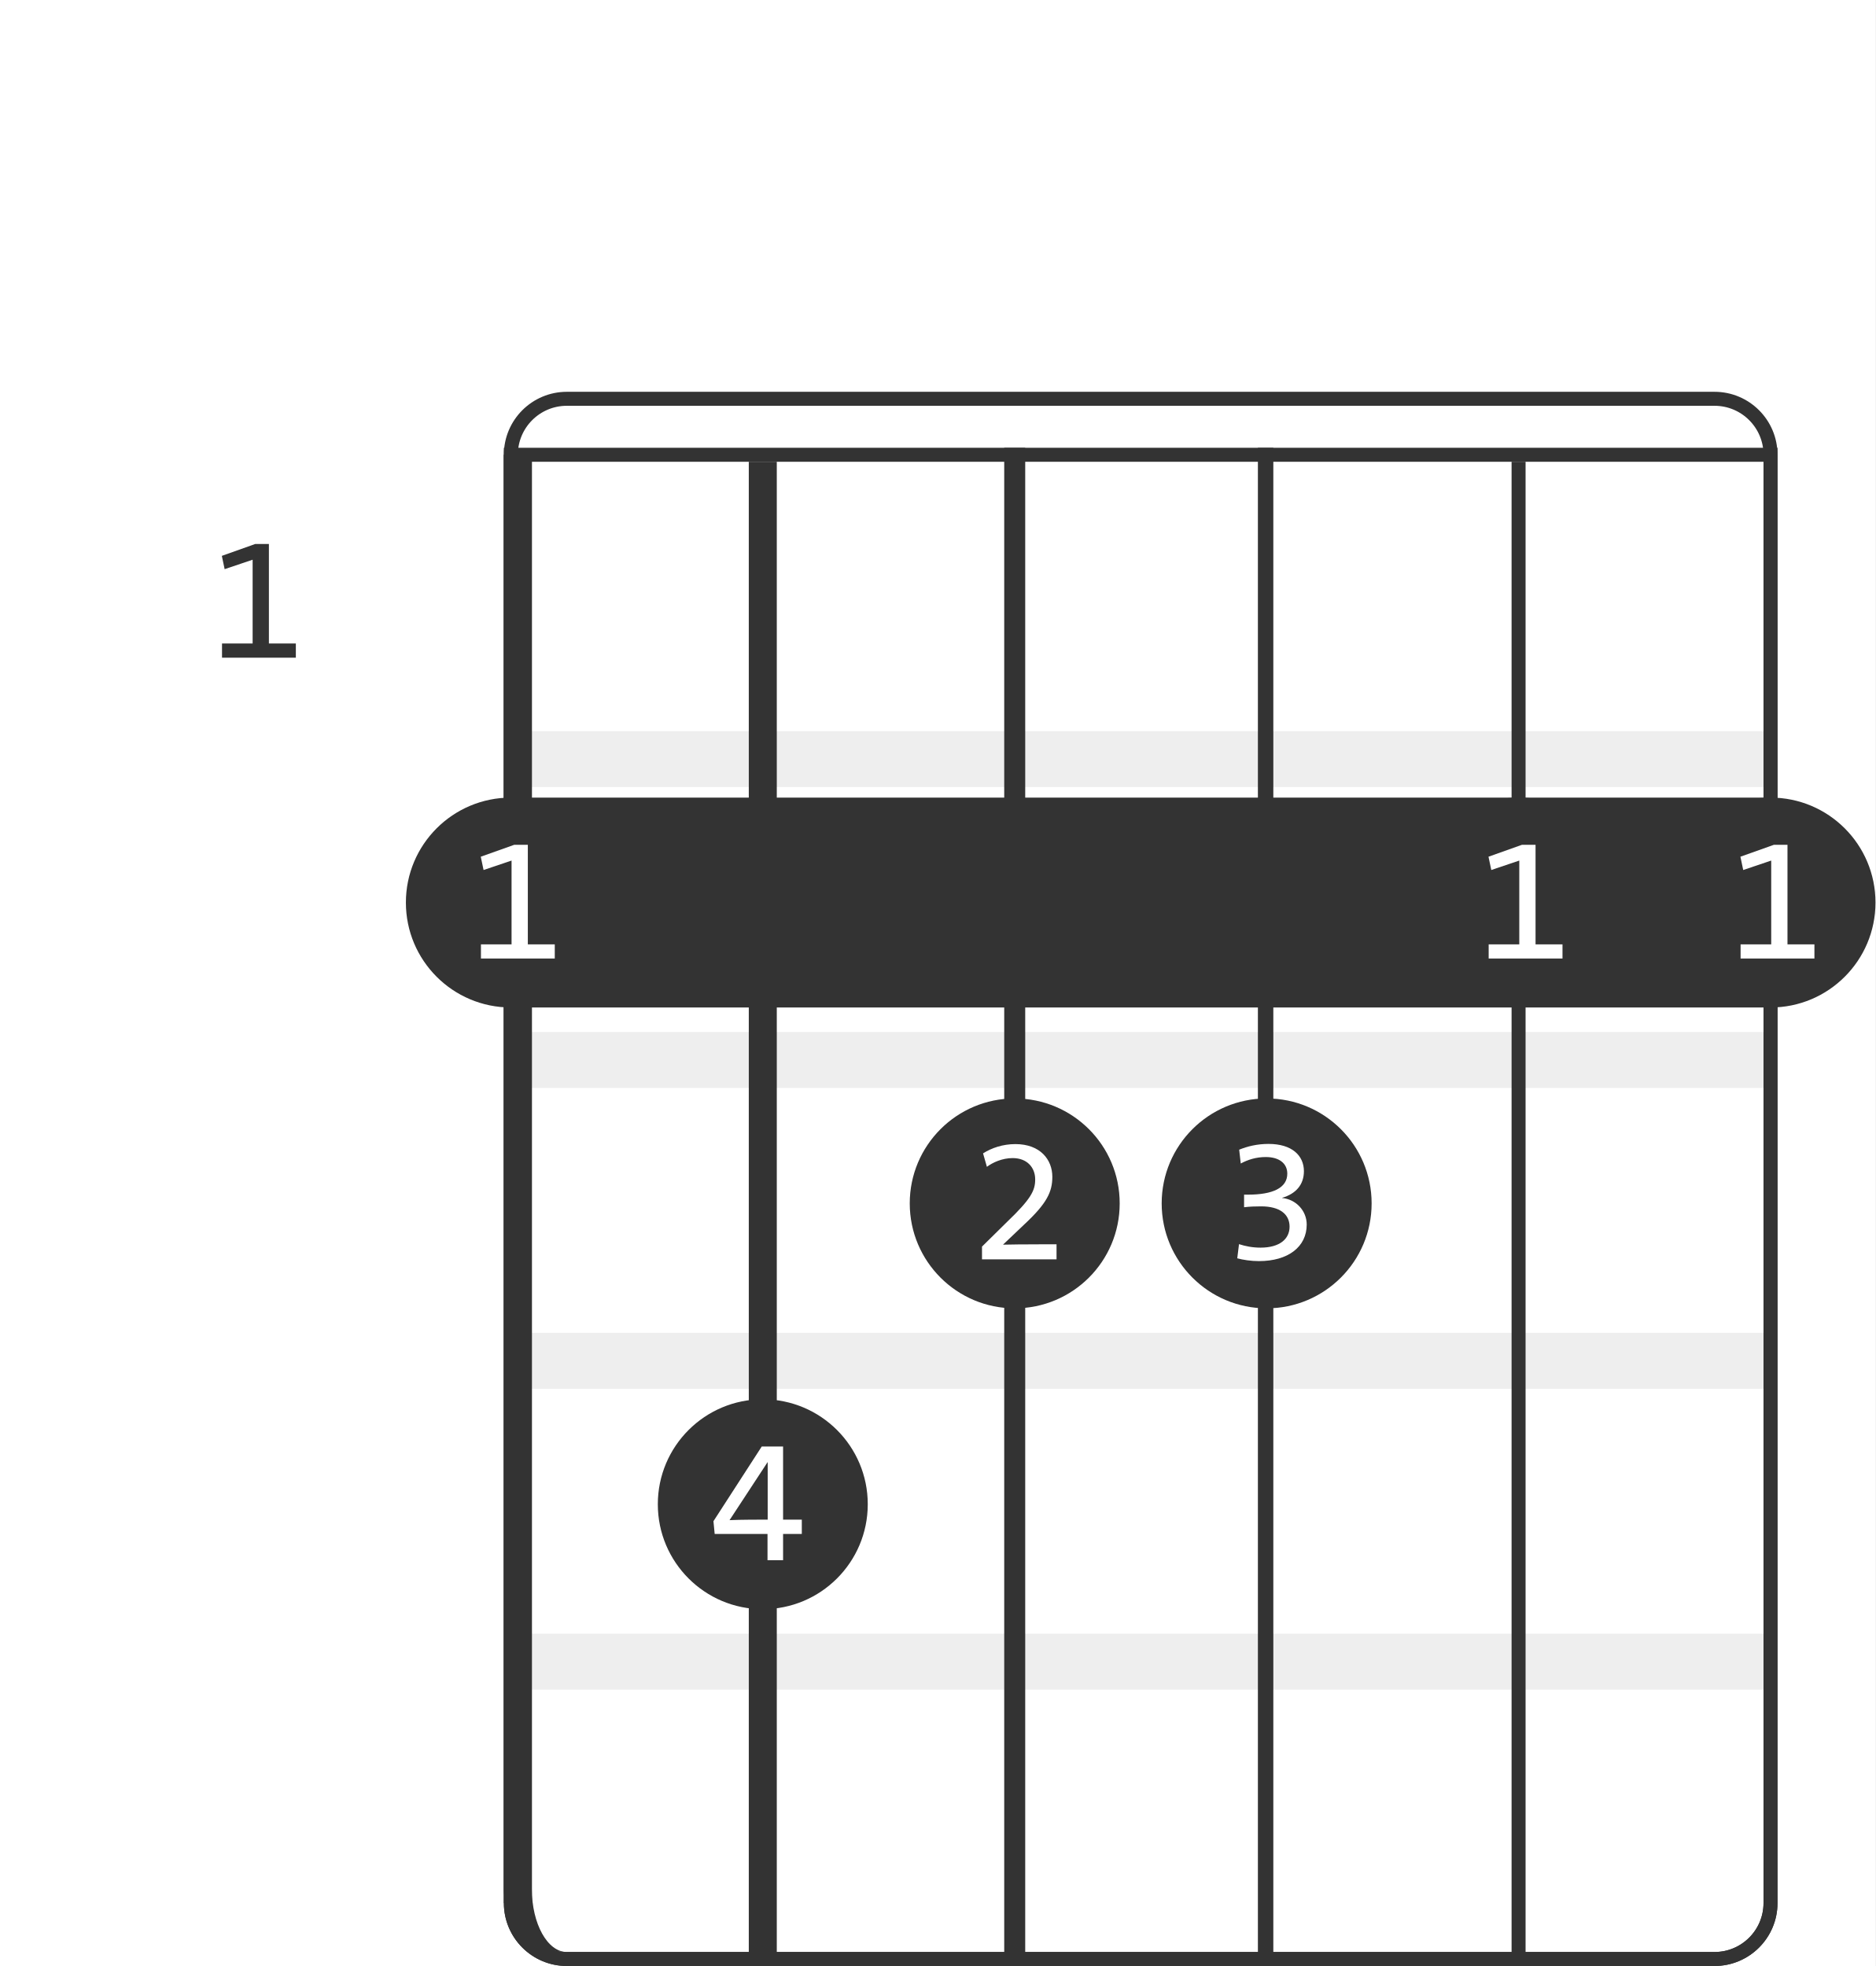
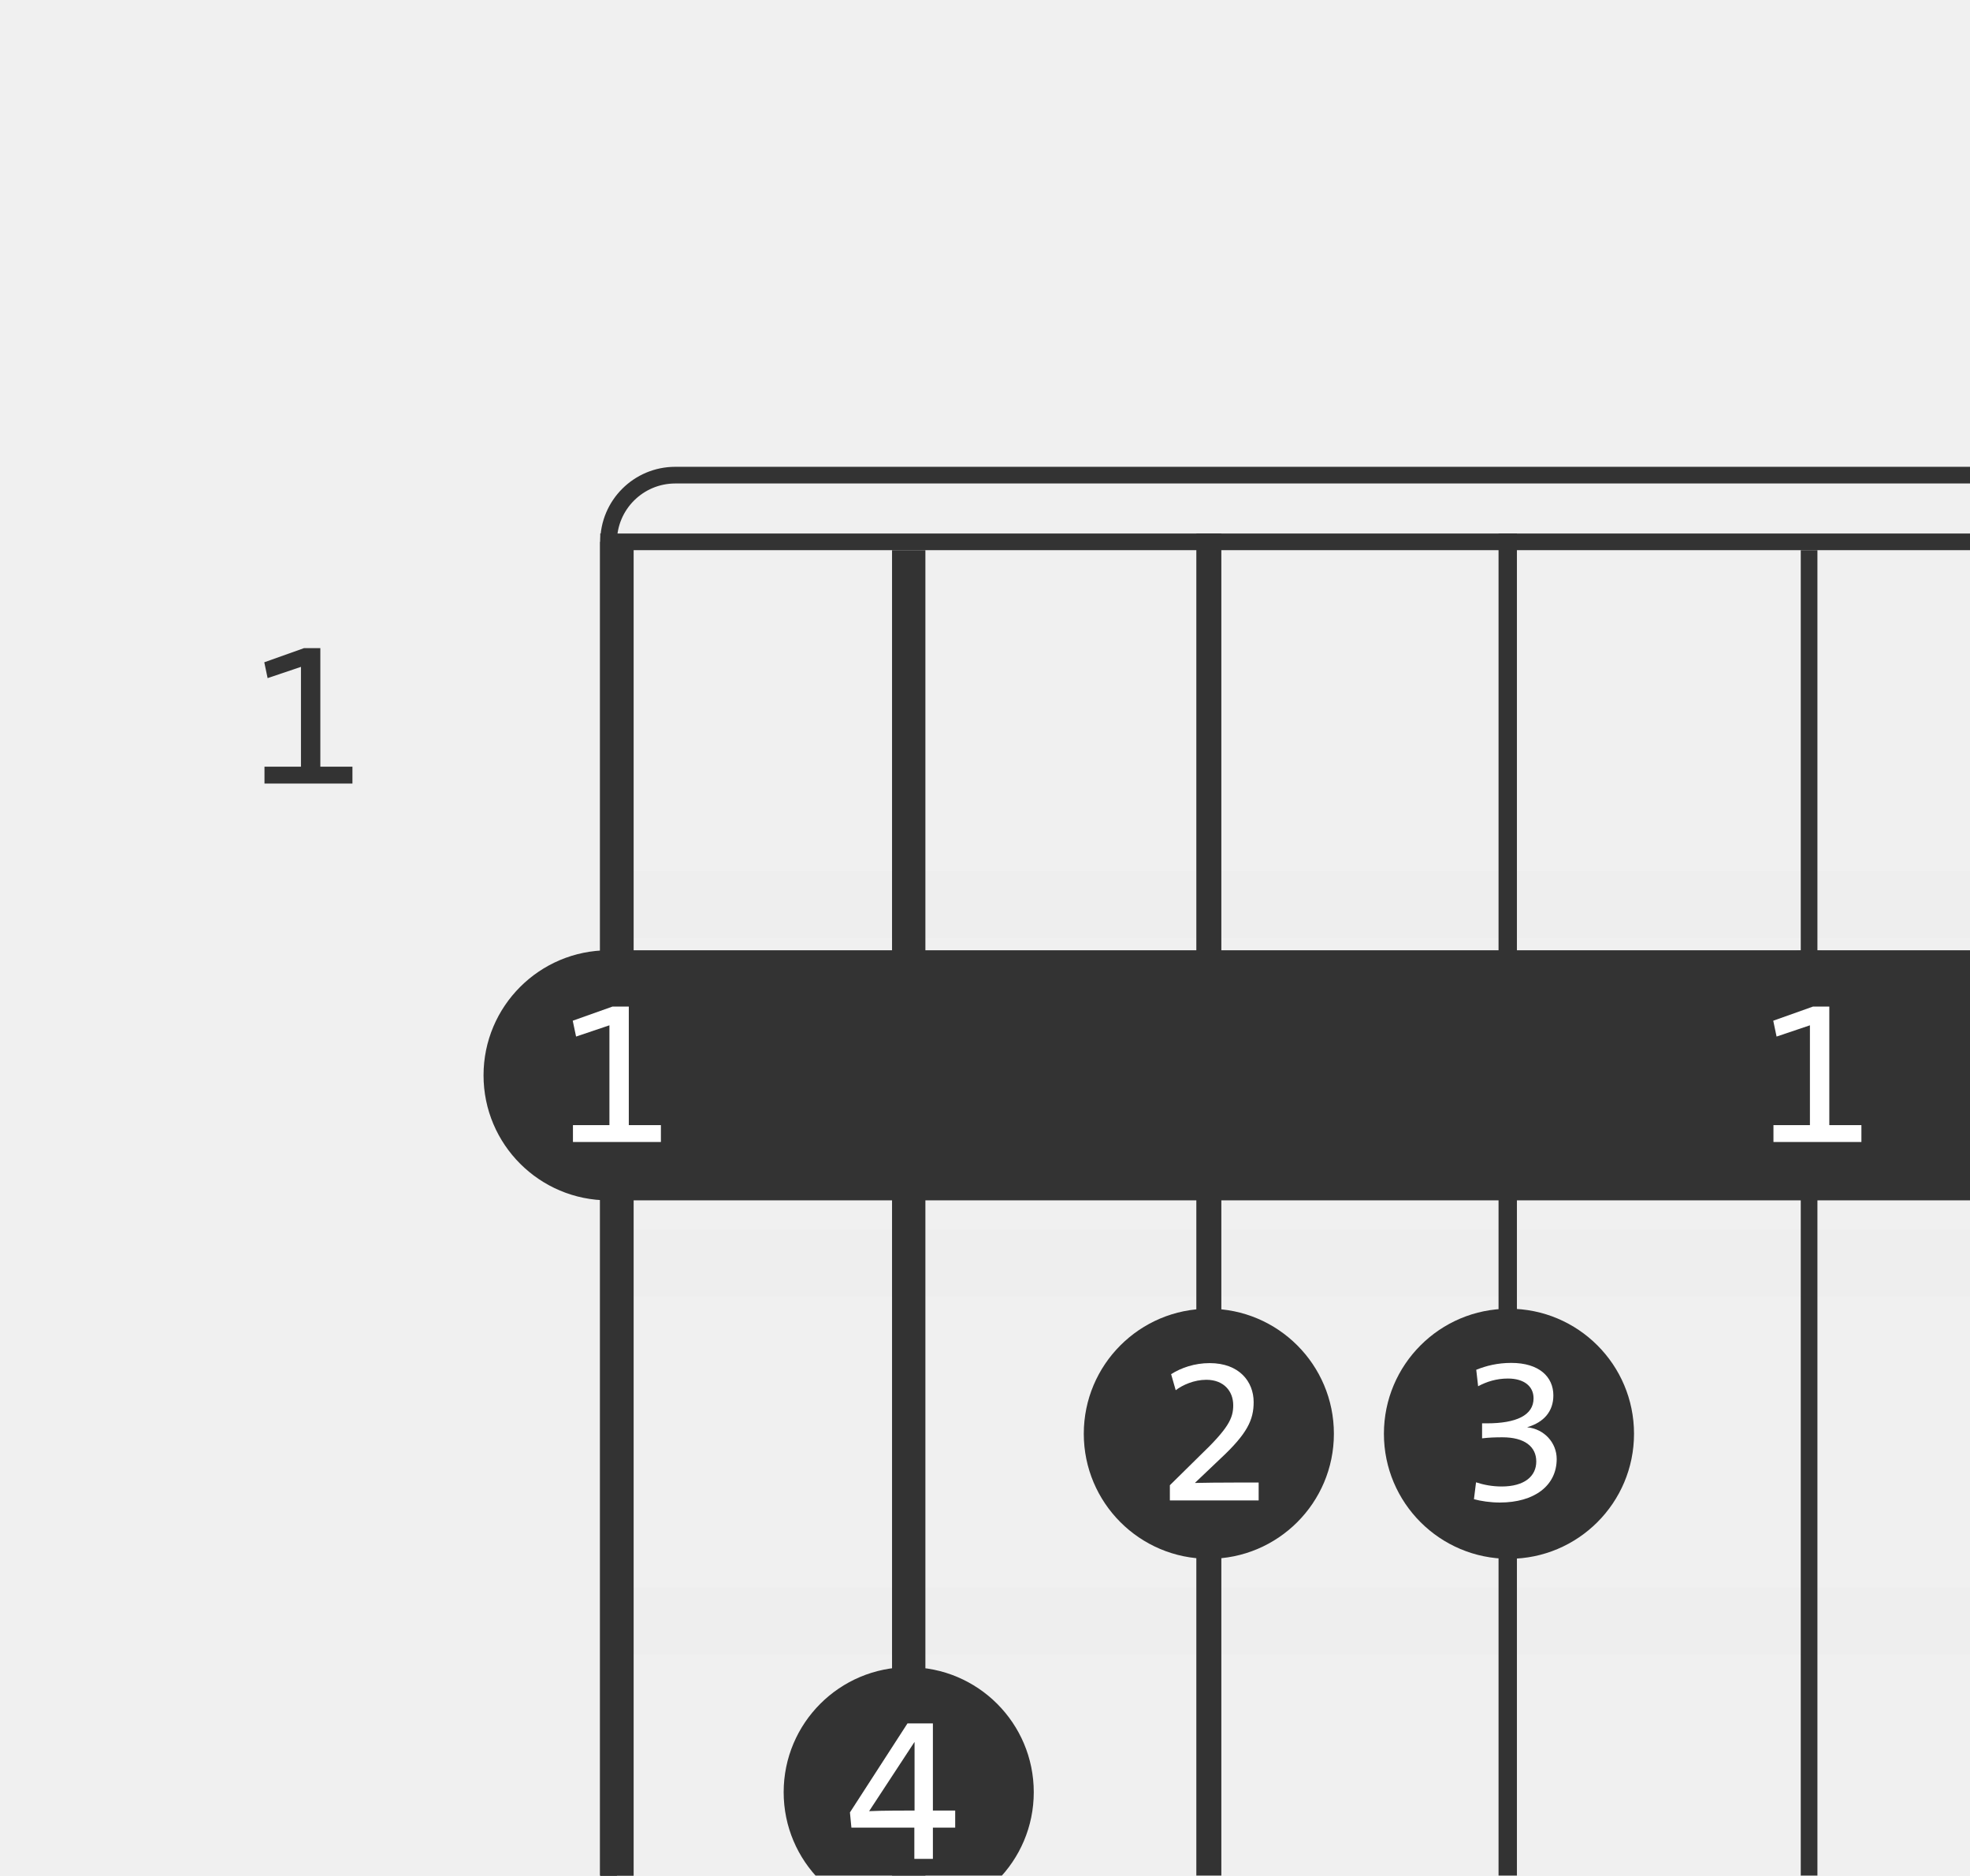
<svg xmlns="http://www.w3.org/2000/svg" xmlns:xlink="http://www.w3.org/1999/xlink" version="1.1">
  <defs>
    <symbol id="circle-1-black">
      <svg width="30" height="30" viewBox="0 0 30 30">
        <polygon fill="#333" points="21.275 23 10.725 23 10.725 20.975 15.1 20.975 15.1 9 11.1 10.35 10.7 8.45 15.475 6.75 17.425 6.75 17.425 20.975 21.275 20.975" />
      </svg>
    </symbol>
    <symbol id="circle-2-black">
      <svg width="30" height="30" viewBox="0 0 30 30">
        <path fill="#333" d="M10.975,17 L0.325,17 L0.325,15.175 L3.9,11.65 C7.35,8.35 7.925,7.15 7.925,5.575 C7.925,3.875 6.775,2.525 4.7,2.525 C3.225,2.525 1.85,3.15 1.025,3.775 L0.475,1.85 C1.7,1.075 3.3,0.525 5.1,0.525 C8.65,0.525 10.375,2.75 10.375,5.2 C10.375,7.325 9.625,8.975 6.375,12 L3.35,14.875 L3.35,14.9 C4.4,14.875 6.225,14.85 8.5,14.85 L10.975,14.85 L10.975,17 Z" transform="translate(10 6)" />
      </svg>
    </symbol>
    <symbol id="circle-3-black">
      <svg width="30" height="30" viewBox="0 0 30 30">
        <path fill="#333" d="M10.8,22.85 L11.05,20.825 C11.95,21.125 13,21.325 14.125,21.325 C16.85,21.325 18.275,20.1 18.275,18.325 C18.275,16.55 16.875,15.425 14.225,15.425 C13.325,15.425 12.625,15.45 11.775,15.55 L11.775,13.75 L12.35,13.75 C15.85,13.75 17.95,12.8 17.95,10.75 C17.95,9.275 16.775,8.375 14.875,8.375 C13.5,8.375 12.325,8.75 11.3,9.3 L11.075,7.325 C12.25,6.85 13.625,6.5 15.275,6.5 C18.625,6.5 20.325,8.175 20.325,10.4 C20.325,12.325 19.175,13.625 17.225,14.2 L17.2,14.225 C19.225,14.425 20.725,16.075 20.725,18.025 C20.725,21.225 18.05,23.25 13.9,23.25 C12.775,23.25 11.625,23.075 10.8,22.85 Z" />
      </svg>
    </symbol>
    <symbol id="circle-4-black">
      <svg width="30" height="30" viewBox="0 0 30 30">
        <path fill="#333" d="M20.575,19.25 L17.9,19.25 L17.9,23 L15.675,23 L15.675,19.25 L8.125,19.25 L7.95,17.425 L14.85,6.75 L17.9,6.75 L17.9,17.2 L20.575,17.2 L20.575,19.25 Z M15.7,17.2 L15.7,9 L15.675,9 L10.25,17.275 C11.75,17.2 14.7,17.2 15.7,17.2 Z" />
      </svg>
    </symbol>
    <symbol id="circle-5-black">
      <svg width="30" height="30" viewBox="0 0 30 30">
        <path fill="#333" d="M11,22.9 L11,20.825 C11.925,21.125 12.975,21.3 14.175,21.3 C16.85,21.3 18.325,19.975 18.325,17.95 C18.325,15.95 16.65,14.925 14.075,14.925 C13.025,14.925 12,15 11.35,15.125 L11.35,6.75 L20.15,6.75 L20.15,8.9 L13.45,8.9 L13.45,13.15 C13.875,13.125 14.45,13.1 14.825,13.1 C18.7,13.1 20.75,15.1 20.75,17.675 C20.75,21.025 18.05,23.225 14,23.225 C12.9,23.225 11.975,23.125 11,22.9 Z" />
      </svg>
    </symbol>
    <symbol id="circle-6-black">
      <svg width="30" height="30" viewBox="0 0 30 30">
        <path fill="#333" d="M19.951 6.6V8.575C19.451 8.5 18.951 8.45 18.301 8.45C14.976 8.45 13.226 10.375 12.601 13.675C12.551 13.925 12.476 14.35 12.401 14.9H12.426C13.226 13.525 14.726 12.775 16.451 12.775C19.701 12.775 21.501 14.875 21.501 17.525C21.501 20.975 19.251 23.25 15.851 23.25C12.326 23.25 10.176 20.75 10.176 16.4C10.176 9.45 13.626 6.525 18.476 6.525C19.001 6.525 19.601 6.55 19.951 6.6ZM19.201 17.9C19.201 15.975 18.101 14.65 15.976 14.65C13.876 14.65 12.651 16.325 12.651 17.725C12.651 19.75 13.826 21.4 16.051 21.4C18.051 21.4 19.201 19.95 19.201 17.9Z" />
      </svg>
    </symbol>
    <symbol id="circle-7-black">
      <svg width="30" height="30" viewBox="0 0 30 30">
        <path fill="#333" d="M21.25,6.75 L21.25,8.7 C18.725,13.4 16.45,18.75 15,23 L12.375,23 C14.025,18.475 16.275,13.275 18.65,8.9 C18.075,8.925 14.8,8.95 12.475,8.95 L10.275,8.95 L10.275,6.75 L21.25,6.75 Z" />
      </svg>
    </symbol>
    <symbol id="circle-8-black">
      <svg width="30" height="30" viewBox="0 0 30 30">
        <path fill="#333" d="M20.75,18.825 C20.75,21.55 18.3,23.25 15.1,23.25 C11.85,23.25 9.725,21.65 9.725,19.175 C9.725,17.1 11.375,15.85 13.2,14.8 C11.3,13.825 10.125,12.675 10.125,10.8 C10.125,8.325 12.25,6.5 15.375,6.5 C18.5,6.5 20.35,8.15 20.35,10.45 C20.35,12.325 18.925,13.475 17.25,14.475 C19.05,15.4 20.75,16.55 20.75,18.825 Z M18.05,10.65 C18.05,9.175 16.925,8.3 15.2,8.3 C13.45,8.3 12.45,9.35 12.45,10.6 C12.45,11.95 13.375,12.65 15.375,13.625 C16.825,12.8 18.05,11.975 18.05,10.65 Z M18.4,19.05 C18.4,17.275 16.825,16.475 15.075,15.675 C13.5,16.55 12.075,17.475 12.075,19 C12.075,20.4 13.225,21.4 15.325,21.4 C17.05,21.4 18.4,20.55 18.4,19.05 Z" />
      </svg>
    </symbol>
    <symbol id="circle-9-black">
      <svg width="30" height="30" viewBox="0 0 30 30">
        <path fill="#333" d="M10.9,23.05 L10.9,21.025 C11.6,21.2 12.4,21.275 13.15,21.275 C16.35,21.275 18.1,19.625 18.675,16.4 C18.75,15.925 18.8,15.625 18.9,15.2 L18.875,15.2 C18.075,16.35 16.7,17.05 14.975,17.05 C11.775,17.05 10,14.95 10,12.15 C10,8.725 12.35,6.5 15.6,6.5 C19,6.5 21.225,8.575 21.225,13.35 C21.225,20.45 17.725,23.225 12.9,23.225 C12.25,23.225 11.55,23.175 10.9,23.05 Z M18.725,12 C18.725,9.9 17.575,8.35 15.425,8.35 C13.45,8.35 12.275,9.875 12.275,11.8 C12.275,13.825 13.425,15.125 15.425,15.125 C17.55,15.125 18.725,13.7 18.725,12 Z" />
      </svg>
    </symbol>
    <symbol id="circle-0-black">
      <svg width="30" height="30" viewBox="0 0 30 30">
        <path fill="#333" d="M20.925,14.7 C20.925,20.925 18.05,23.25 15.1,23.25 C11.525,23.25 9.55,21.05 9.55,14.8 C9.55,9.1 12,6.5 15.4,6.5 C18.625,6.5 20.925,8.425 20.925,14.7 Z M18.5,14.85 C18.5,10.025 17.45,8.4 15.225,8.4 C13.375,8.4 11.975,10 11.975,14.65 C11.975,19.25 12.825,21.325 15.225,21.325 C17.275,21.325 18.5,19.25 18.5,14.85 Z" />
      </svg>
    </symbol>
    <symbol id="bar-middle">
      <svg width="36" height="30" viewBox="0 0 36 30">
        <rect width="36" height="30" fill="#333" fill-rule="evenodd" />
      </svg>
    </symbol>
    <symbol id="bar-end">
      <svg width="15" height="30" viewBox="0 0 15 30">
        <path fill="#333" fill-rule="evenodd" d="M15,0 C6.716,0 0,6.716 0,15 C0,23.284 6.716,30 15,30 L15,0 Z" />
      </svg>
    </symbol>
    <symbol id="circle-1">
      <svg width="30" height="30" viewBox="0 0 30 30">
        <g fill="none" fill-rule="evenodd">
          <circle cx="15" cy="15" r="15" fill="#333" />
          <polygon fill="#FFF" fill-rule="nonzero" points="21.275 23 10.725 23 10.725 20.975 15.1 20.975 15.1 9 11.1 10.35 10.7 8.45 15.475 6.75 17.425 6.75 17.425 20.975 21.275 20.975" />
        </g>
      </svg>
    </symbol>
    <symbol id="circle-2">
      <svg width="30" height="30" viewBox="0 0 30 30">
        <g fill="none" fill-rule="evenodd" transform="translate(0 -2)">
          <circle cx="15" cy="17" r="15" fill="#333" />
          <path fill="#FFF" fill-rule="nonzero" d="M20.975,25 L10.325,25 L10.325,23.175 L13.9,19.65 C17.35,16.35 17.925,15.15 17.925,13.575 C17.925,11.875 16.775,10.525 14.7,10.525 C13.225,10.525 11.85,11.15 11.025,11.775 L10.475,9.85 C11.7,9.075 13.3,8.525 15.1,8.525 C18.65,8.525 20.375,10.75 20.375,13.2 C20.375,15.325 19.625,16.975 16.375,20 L13.35,22.875 L13.35,22.9 C14.4,22.875 16.225,22.85 18.5,22.85 L20.975,22.85 L20.975,25 Z" />
        </g>
      </svg>
    </symbol>
    <symbol id="circle-3">
      <svg width="30" height="30" viewBox="0 0 30 30">
        <g fill="none" fill-rule="evenodd" transform="translate(0 -2)">
          <circle cx="15" cy="17" r="15" fill="#333" />
          <path fill="#FFF" fill-rule="nonzero" d="M10.8,24.85 L11.05,22.825 C11.95,23.125 13,23.325 14.125,23.325 C16.85,23.325 18.275,22.1 18.275,20.325 C18.275,18.55 16.875,17.425 14.225,17.425 C13.325,17.425 12.625,17.45 11.775,17.55 L11.775,15.75 L12.35,15.75 C15.85,15.75 17.95,14.8 17.95,12.75 C17.95,11.275 16.775,10.375 14.875,10.375 C13.5,10.375 12.325,10.75 11.3,11.3 L11.075,9.325 C12.25,8.85 13.625,8.5 15.275,8.5 C18.625,8.5 20.325,10.175 20.325,12.4 C20.325,14.325 19.175,15.625 17.225,16.2 L17.2,16.225 C19.225,16.425 20.725,18.075 20.725,20.025 C20.725,23.225 18.05,25.25 13.9,25.25 C12.775,25.25 11.625,25.075 10.8,24.85 Z" />
        </g>
      </svg>
    </symbol>
    <symbol id="circle-4">
      <svg width="30" height="30" viewBox="0 0 30 30">
        <g fill="none" fill-rule="evenodd" transform="translate(0 -2)">
          <circle cx="15" cy="17" r="15" fill="#333" />
          <path fill="#FFF" fill-rule="nonzero" d="M20.575,21.25 L17.9,21.25 L17.9,25 L15.675,25 L15.675,21.25 L8.125,21.25 L7.95,19.425 L14.85,8.75 L17.9,8.75 L17.9,19.2 L20.575,19.2 L20.575,21.25 Z M15.7,19.2 L15.7,11 L15.675,11 L10.25,19.275 C11.75,19.2 14.7,19.2 15.7,19.2 Z" />
        </g>
      </svg>
    </symbol>
    <symbol id="grid-guitar-2">
      <svg width="182" height="225" viewBox="0 0 182 209" fill="none">
        <path d="M1 48.5H180V40.5H1V48.5Z" fill="#EEEEEE" />
        <path d="M1 91.5H180V83.5H1V91.5Z" fill="#EEEEEE" />
        <path d="M1 134.5H180V126.5H1V134.5Z" fill="#EEEEEE" />
        <path d="M1 177.5H180V169.5H1V177.5Z" fill="#EEEEEE" />
        <rect x="1" y="1" width="180" height="215" rx="8" stroke="#333333" stroke-width="2" />
        <path fill-rule="evenodd" clip-rule="evenodd" d="M39 2L39 216L35 216L35 2L39 2Z" fill="#333333" />
        <path fill-rule="evenodd" clip-rule="evenodd" d="M74.5 6.47666e-06L74.5 216L71.5 216L71.5 6.61612e-06L74.5 6.47666e-06Z" fill="#333333" />
        <path fill-rule="evenodd" clip-rule="evenodd" d="M109.954 6.51366e-06L109.954 216L107.75 216L107.75 6.61612e-06L109.954 6.51366e-06Z" fill="#333333" />
        <path fill-rule="evenodd" clip-rule="evenodd" d="M146 2L146 216L144 216L144 2L146 2Z" fill="#333333" />
        <path d="M0 11C0 6.029 4.029 2 9 2C6.239 2 4 6.029 4 11V206C4 210.971 6.239 215 9 215C4.029 215 0 210.971 0 206V11Z" fill="#333333" />
      </svg>
    </symbol>
    <symbol id="grid-guitar-1">
      <svg width="182" height="225" viewBox="0 0 182 225" fill="none">
        <path d="M1 56.5H180V48.5H1V56.5Z" fill="#EEEEEE" />
        <path d="M1 99.5H180V91.5H1V99.5Z" fill="#EEEEEE" />
        <path d="M1 142.5H180V134.5H1V142.5Z" fill="#EEEEEE" />
        <path d="M1 185.5H180V177.5H1V185.5Z" fill="#EEEEEE" />
        <rect x="1" y="1" width="180" height="223" rx="8" stroke="#333333" stroke-width="2" />
        <path d="M1 9H181V216C181 220.418 177.418 224 173 224H9C4.582 224 1 220.418 1 216V9Z" stroke="#333333" stroke-width="2" />
        <path fill-rule="evenodd" clip-rule="evenodd" d="M39 10L39 224L35 224L35 10L39 10Z" fill="#333333" />
        <path fill-rule="evenodd" clip-rule="evenodd" d="M4 9L4 216L0 216L9.04826e-06 9L4 9Z" fill="#333333" />
        <path fill-rule="evenodd" clip-rule="evenodd" d="M74.5 8L74.5 224L71.5 224L71.5 8L74.5 8Z" fill="#333333" />
        <path fill-rule="evenodd" clip-rule="evenodd" d="M109.954 8L109.954 224L107.75 224L107.75 8L109.954 8Z" fill="#333333" />
        <path fill-rule="evenodd" clip-rule="evenodd" d="M146 10L146 224L144 224L144 10L146 10Z" fill="#333333" />
        <path d="M0 9H4V214C4 218.971 6.239 223 9 223C4.029 223 0 218.971 0 214V9Z" fill="#333333" />
      </svg>
    </symbol>
    <symbol id="o">
      <svg width="30" height="30" viewBox="0 0 30 30">
        <path fill="#333" d="M15,28 C22.18,28 28,22.18 28,15 C28,7.82 22.18,2 15,2 C7.82,2 2,7.82 2,15 C2,22.18 7.82,28 15,28 Z M15,26 C8.925,26 4,21.075 4,15 C4,8.925 8.925,4 15,4 C21.075,4 26,8.925 26,15 C26,21.075 21.075,26 15,26 Z" />
      </svg>
    </symbol>
    <symbol id="x">
      <svg width="30" height="30" viewBox="0 0 30 30">
        <g fill="#333" transform="translate(4 4)">
          <path d="M-0.479,0.76 L21.061,22.3 C21.452,22.69 22.085,22.69 22.475,22.3 C22.866,21.909 22.866,21.276 22.475,20.885 L0.936,-0.654 C0.545,-1.045 -0.088,-1.045 -0.479,-0.654 C-0.869,-0.264 -0.869,0.37 -0.479,0.76 Z" transform="rotate(-90 10.998 10.823)" />
          <path d="M-0.3,0.936 L21.24,22.475 C21.63,22.866 22.264,22.866 22.654,22.475 C23.045,22.085 23.045,21.452 22.654,21.061 L1.115,-0.479 C0.724,-0.869 0.091,-0.869 -0.3,-0.479 C-0.69,-0.088 -0.69,0.545 -0.3,0.936 Z" />
        </g>
      </svg>
    </symbol>
  </defs>
  <symbol id="chord">
-     <rect width="100%" height="100%" fill="white" />
    <svg width="326" height="281" version="1.1">
      <use x="72" y="56" width="182" height="225" xlink:href="#grid-guitar-1" />
      <use x="21" y="71" width="30" height="30" xlink:href="#circle-1-black" />
      <use x="73" y="114" width="36" height="30" xlink:href="#bar-middle" />
      <use x="109" y="114" width="36" height="30" xlink:href="#bar-middle" />
      <use x="145" y="114" width="36" height="30" xlink:href="#bar-middle" />
      <use x="181" y="114" width="36" height="30" xlink:href="#bar-middle" />
      <use x="217" y="114" width="36" height="30" xlink:href="#bar-middle" />
      <use x="58" y="114" width="30" height="30" xlink:href="#circle-1" />
      <use x="94" y="200" width="30" height="30" xlink:href="#circle-4" />
      <use x="130" y="157" width="30" height="30" xlink:href="#circle-2" />
      <use x="166" y="157" width="30" height="30" xlink:href="#circle-3" />
      <use x="202" y="114" width="30" height="30" xlink:href="#circle-1" />
      <use x="238" y="114" width="30" height="30" xlink:href="#circle-1" />
    </svg>
  </symbol>
  <use xlink:href="#chord" />
</svg>
